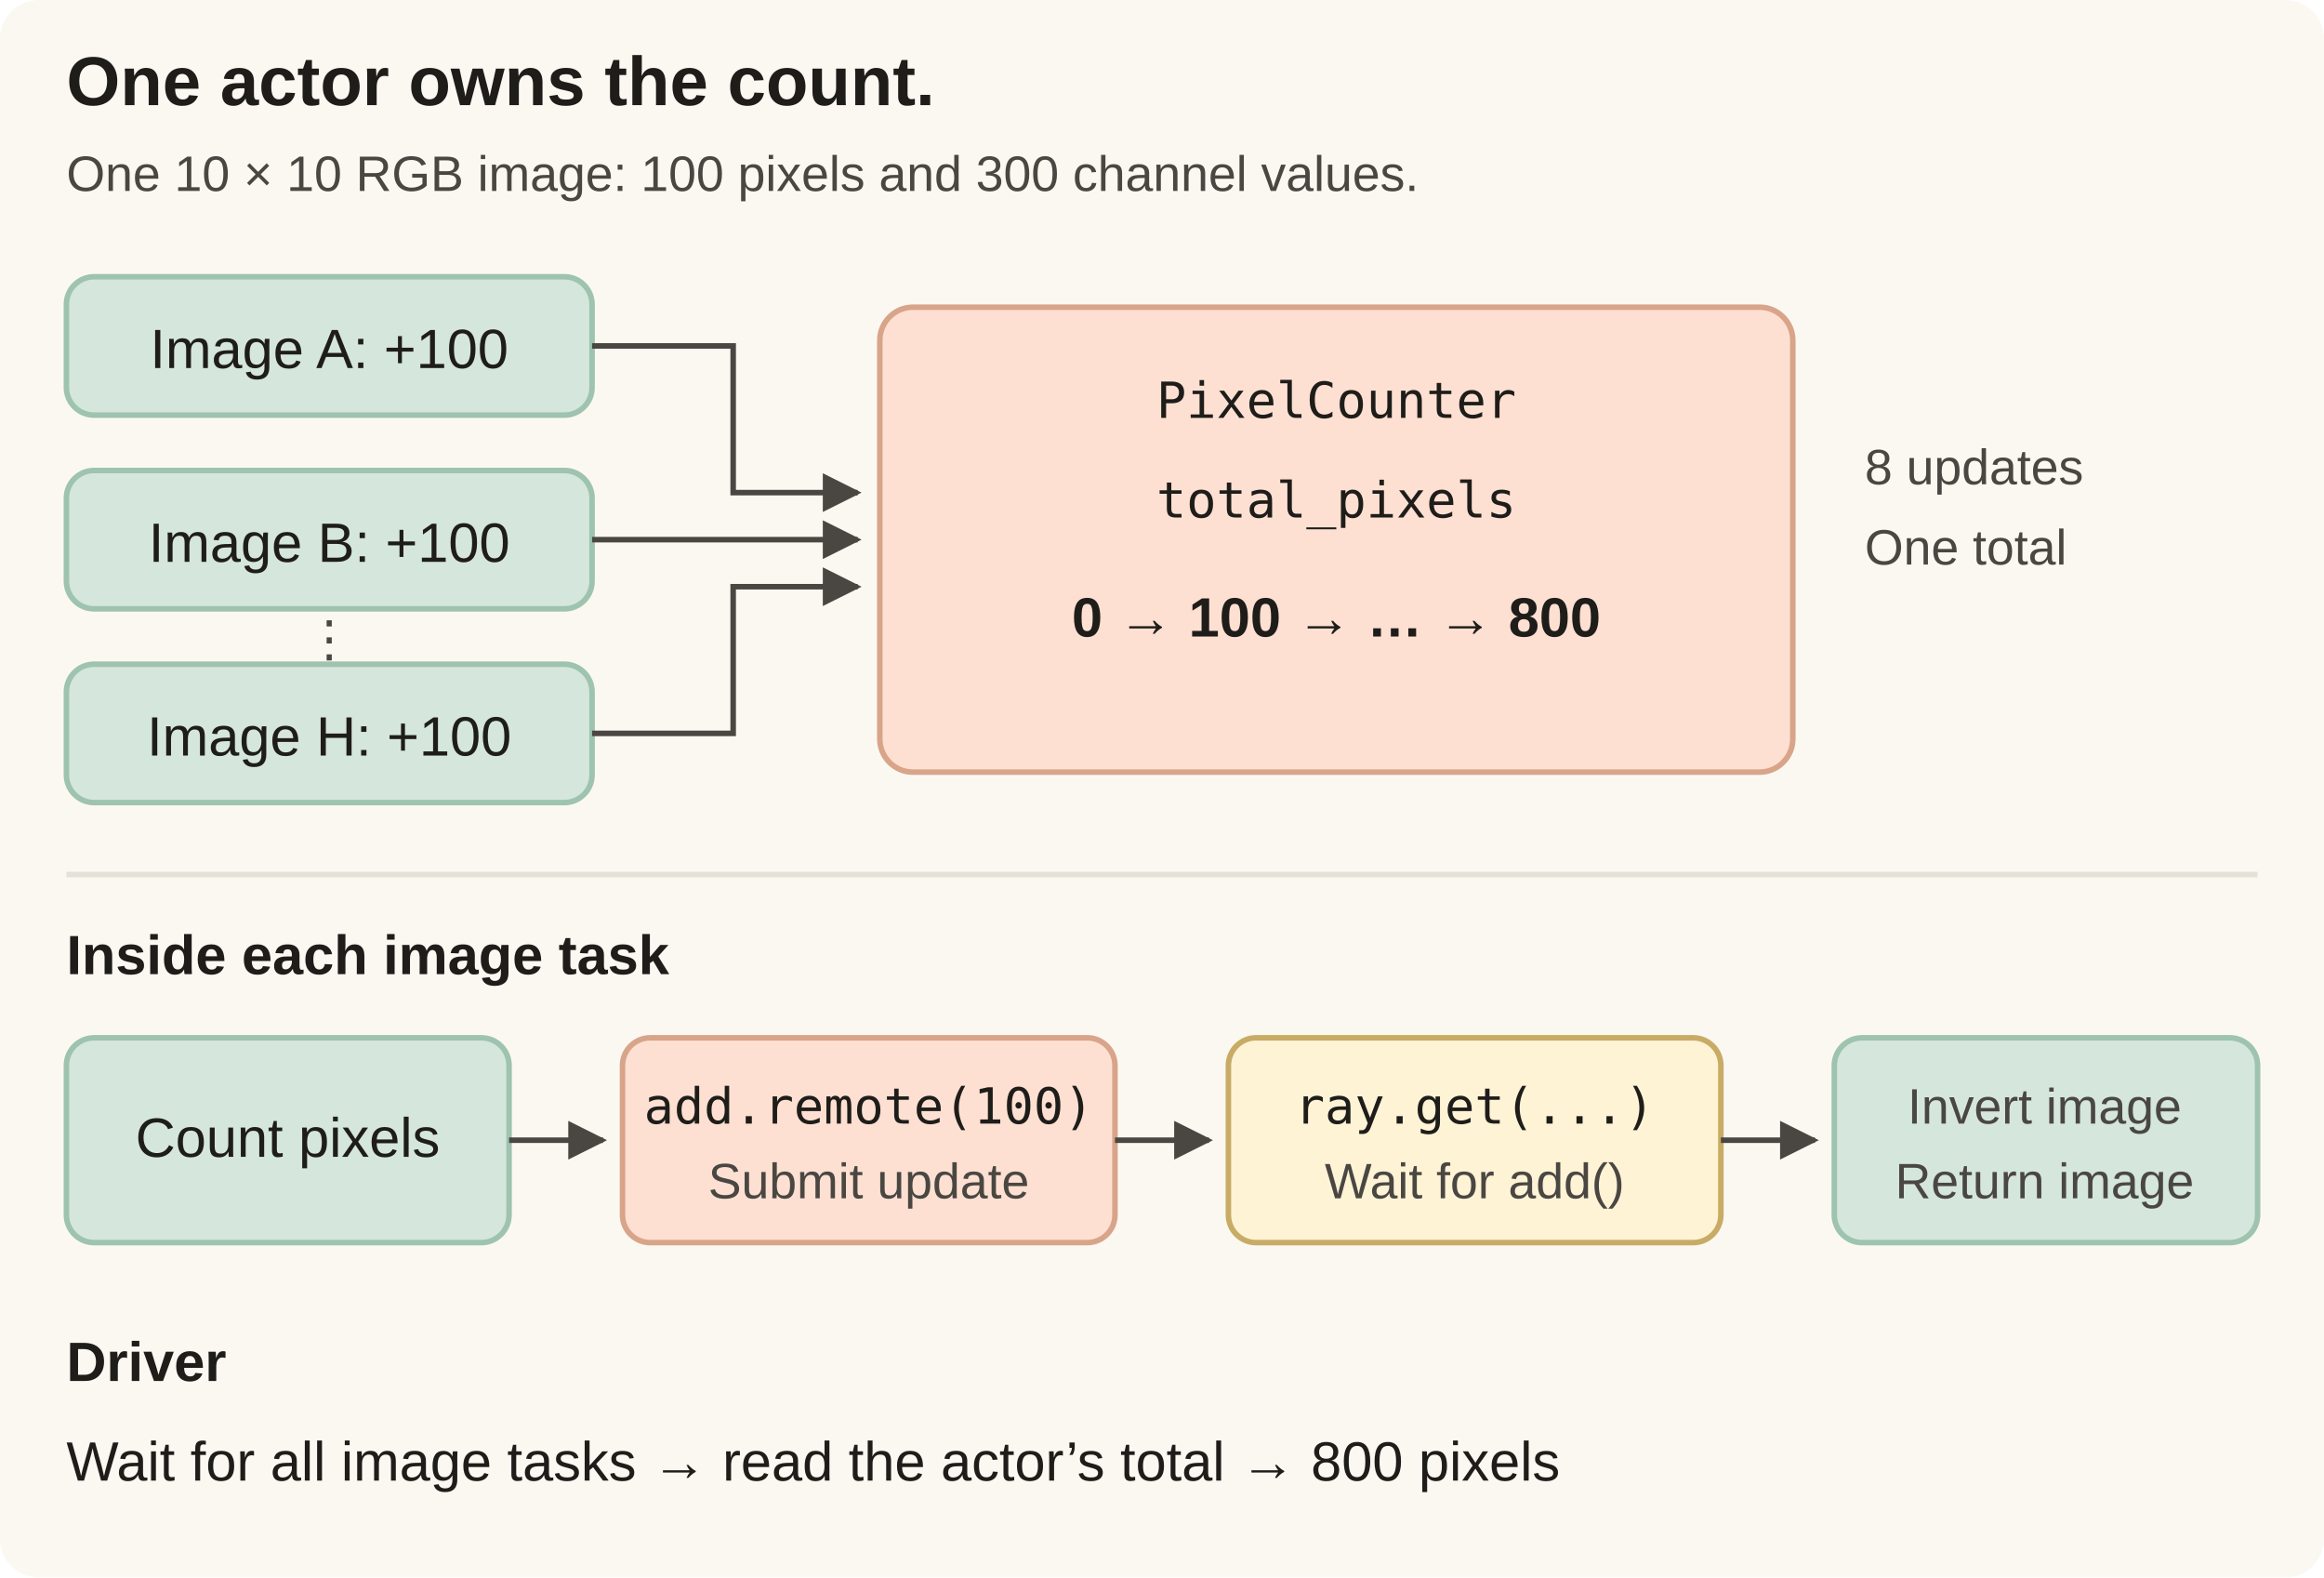
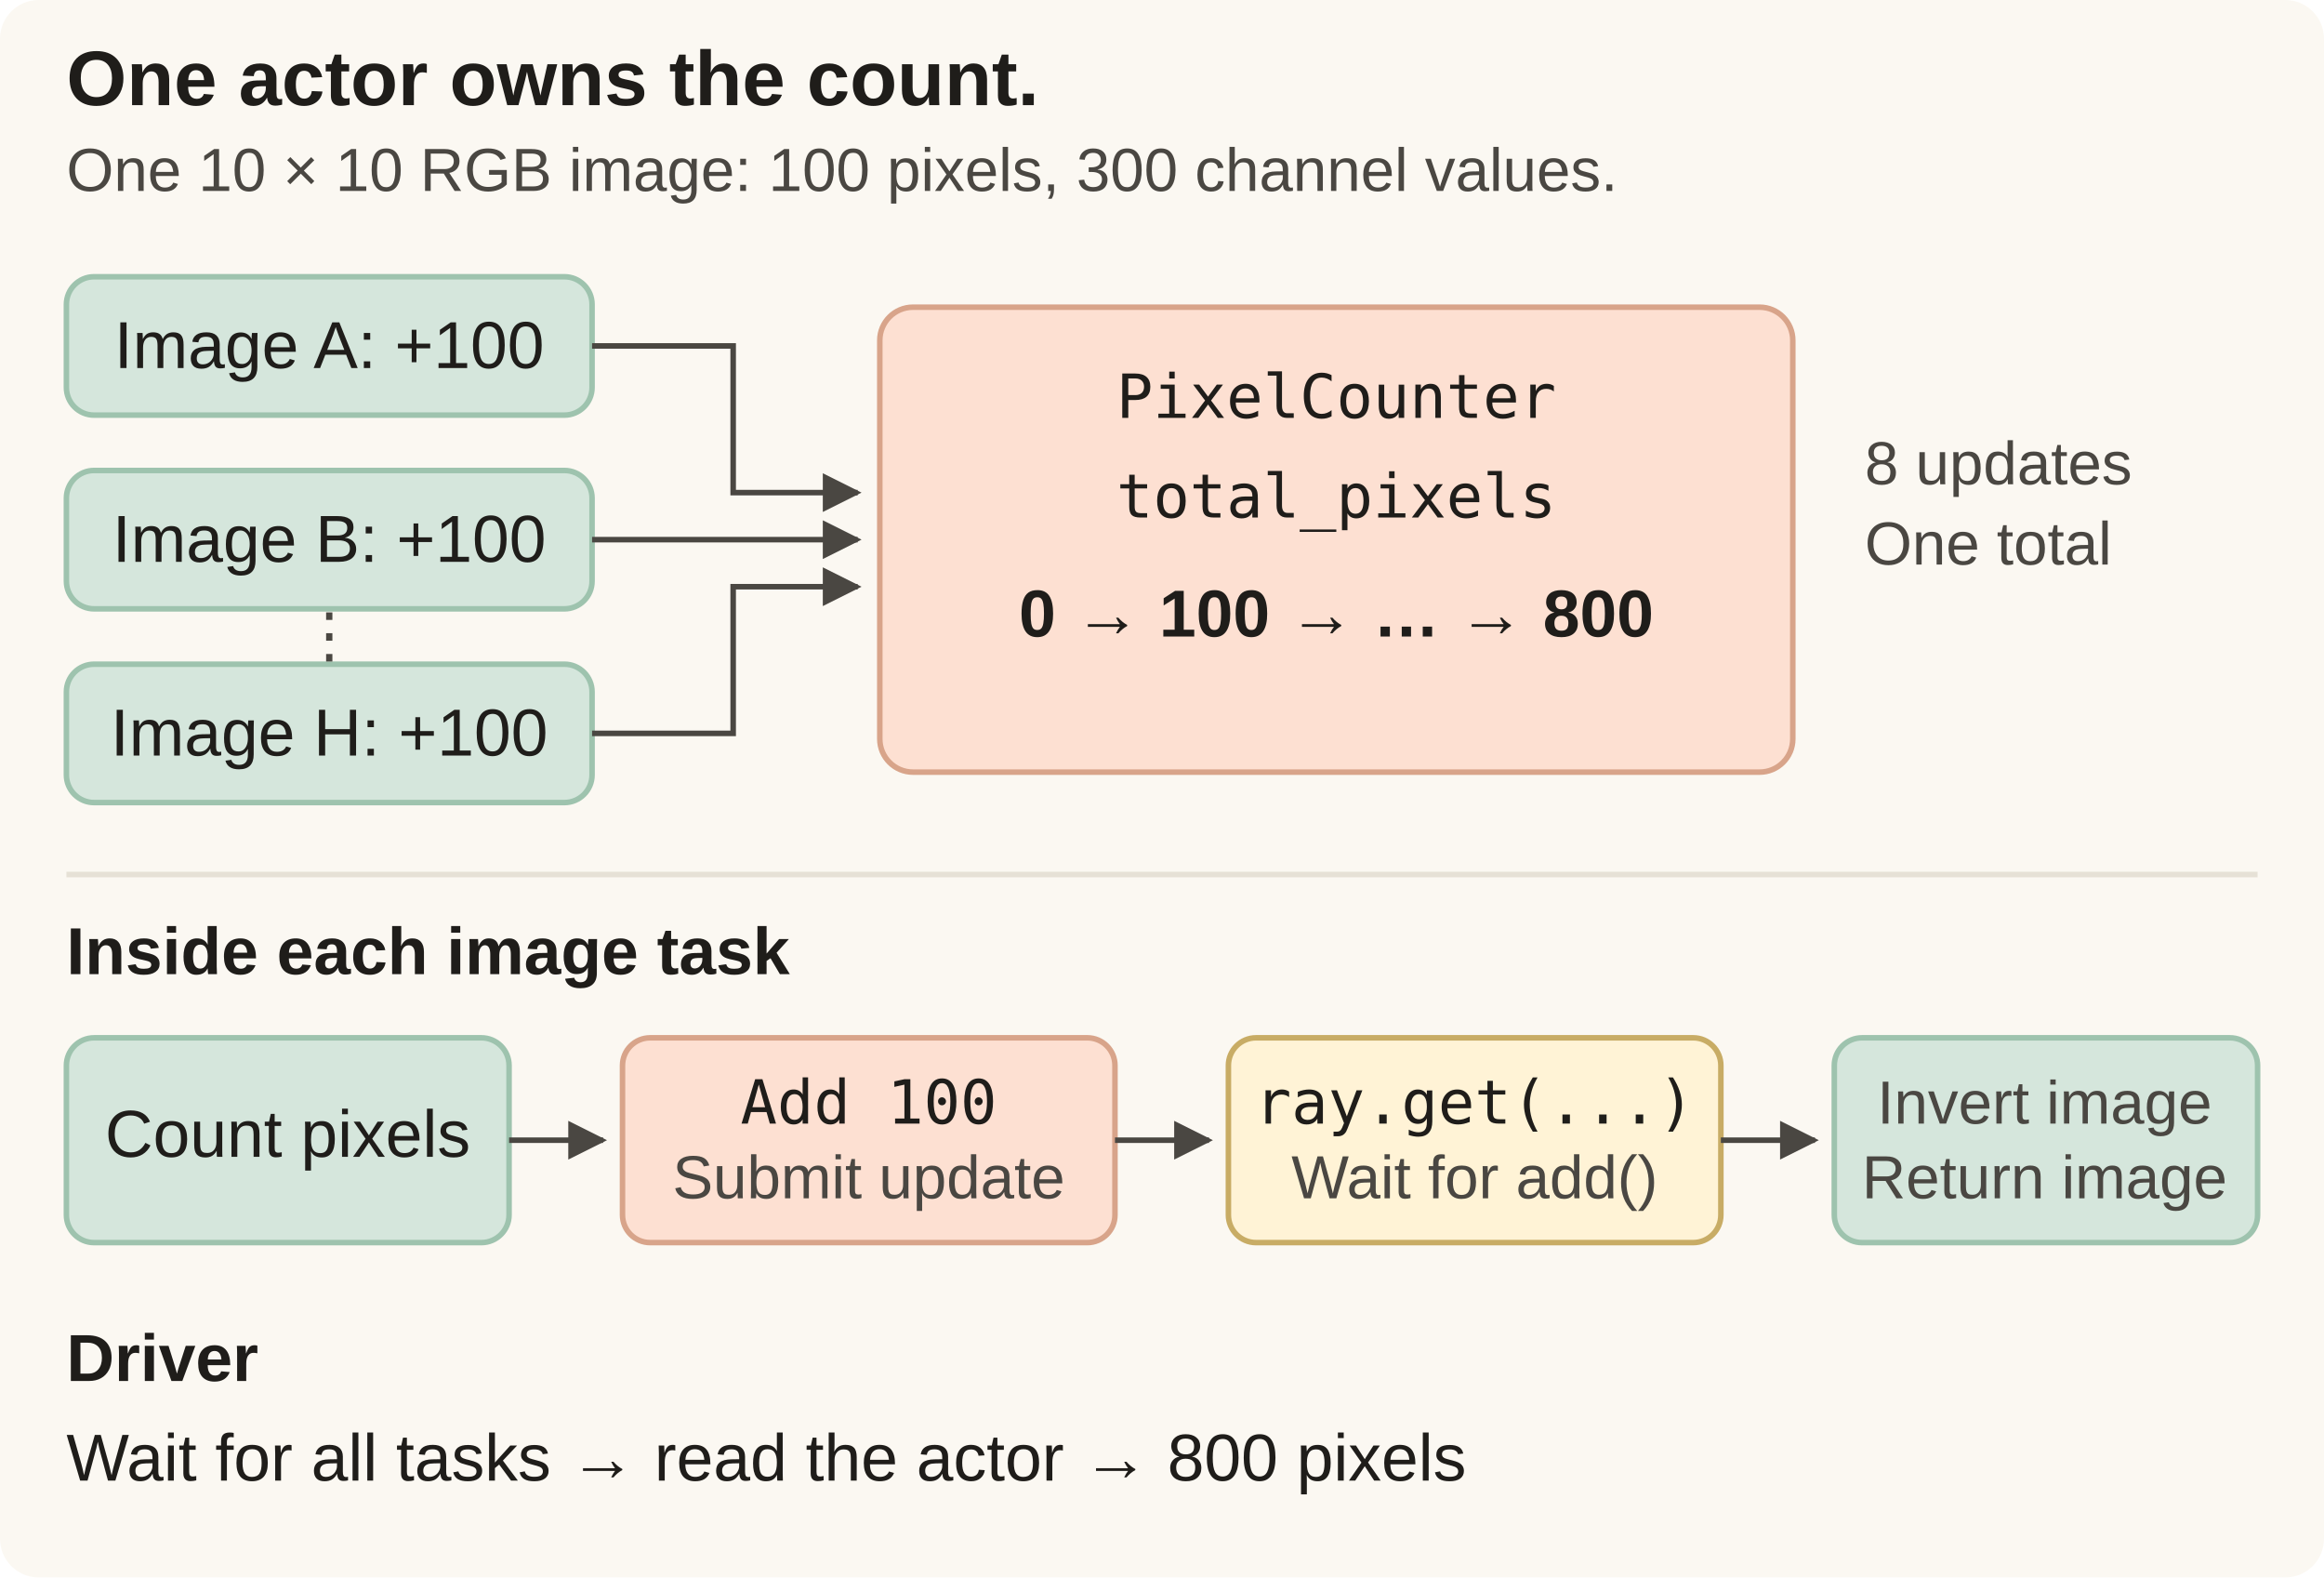
<svg xmlns="http://www.w3.org/2000/svg" width="840" height="570" viewBox="0 0 840 570" role="img" aria-labelledby="title desc">
  <defs>
    <marker id="arrow" viewBox="0 0 10 10" refX="9" refY="5" markerWidth="7" markerHeight="7" orient="auto-start-reverse">
      <path d="M0 0 10 5 0 10Z" fill="#4a4742" />
    </marker>
-     <style>text{font-family:Arial,sans-serif;fill:#1f1d1a;font-size:20px}.heading{font-size:25px;font-weight:700}.small{font-size:18px;fill:#4a4742}.label{font-weight:700}.line{fill:none;stroke:#4a4742;stroke-width:2;marker-end:url(#arrow)}.box{fill:#d5e6dc;stroke:#9ec3ae;stroke-width:2;rx:10}.code{font-family:Menlo,Consolas,monospace;font-size:18px}</style>
+     <style>text{font-family:Arial,sans-serif;fill:#1f1d1a;font-size:24px}.heading{font-size:28px;font-weight:700}.small{font-size:22px;fill:#4a4742}.label{font-weight:700}.line{fill:none;stroke:#4a4742;stroke-width:2;marker-end:url(#arrow)}.box{fill:#d5e6dc;stroke:#9ec3ae;stroke-width:2;rx:10}.code{font-family:Menlo,Consolas,monospace;font-size:22px}</style>
  </defs>
  <rect width="840" height="570" rx="14" fill="#fbf8f2" />
  <text x="24" y="38" class="heading">One actor owns the count.</text>
-   <text x="24" y="69" class="small">One 10 × 10 RGB image: 100 pixels and 300 channel values.</text>
+   <text x="24" y="69" class="small">One 10 × 10 RGB image: 100 pixels, 300 channel values.</text>
  <rect x="24" y="100" width="190" height="50" class="box" />
  <text x="119" y="133" text-anchor="middle">Image A: +100</text>
  <rect x="24" y="170" width="190" height="50" class="box" />
  <text x="119" y="203" text-anchor="middle">Image B: +100</text>
  <rect x="24" y="240" width="190" height="50" class="box" />
  <text x="119" y="273" text-anchor="middle">Image H: +100</text>
  <text x="119" y="237" text-anchor="middle" class="small">⋮</text>
  <path d="M214 125H265V178H310" class="line" />
  <path d="M214 195H310" class="line" />
  <path d="M214 265H265V212H310" class="line" />
  <rect x="318" y="111" width="330" height="168" rx="12" fill="#fde0d2" stroke="#d8a48a" stroke-width="2" />
  <text x="483" y="151" text-anchor="middle" class="code">PixelCounter</text>
  <text x="483" y="187" text-anchor="middle" class="code">total_pixels</text>
  <text x="483" y="230" text-anchor="middle" class="label">0 → 100 → … → 800</text>
  <text x="674" y="175" class="small">8 updates</text>
  <text x="674" y="204" class="small">One total</text>
  <path d="M24 316H816" stroke="#e6e1d6" stroke-width="2" />
  <text x="24" y="352" class="label">Inside each image task</text>
  <rect x="24" y="375" width="160" height="74" class="box" />
  <text x="104" y="418" text-anchor="middle">Count pixels</text>
  <path d="M184 412H218" class="line" />
  <rect x="225" y="375" width="178" height="74" rx="10" fill="#fde0d2" stroke="#d8a48a" stroke-width="2" />
-   <text x="314" y="406" text-anchor="middle" class="code">add.remote(100)</text>
+   <text x="314" y="406" text-anchor="middle" class="code">Add 100</text>
  <text x="314" y="433" text-anchor="middle" class="small">Submit update</text>
  <path d="M403 412H437" class="line" />
  <rect x="444" y="375" width="178" height="74" rx="10" fill="#fff3d6" stroke="#c8ac65" stroke-width="2" />
  <text x="533" y="406" text-anchor="middle" class="code">ray.get(...)</text>
  <text x="533" y="433" text-anchor="middle" class="small">Wait for add()</text>
  <path d="M622 412H656" class="line" />
  <rect x="663" y="375" width="153" height="74" class="box" />
  <text x="739" y="406" text-anchor="middle" class="small">Invert image</text>
  <text x="739" y="433" text-anchor="middle" class="small">Return image</text>
  <text x="24" y="499" class="label">Driver</text>
-   <text x="24" y="535">Wait for all image tasks → read the actor’s total → 800 pixels</text>
+   <text x="24" y="535">Wait for all tasks → read the actor → 800 pixels</text>
</svg>
